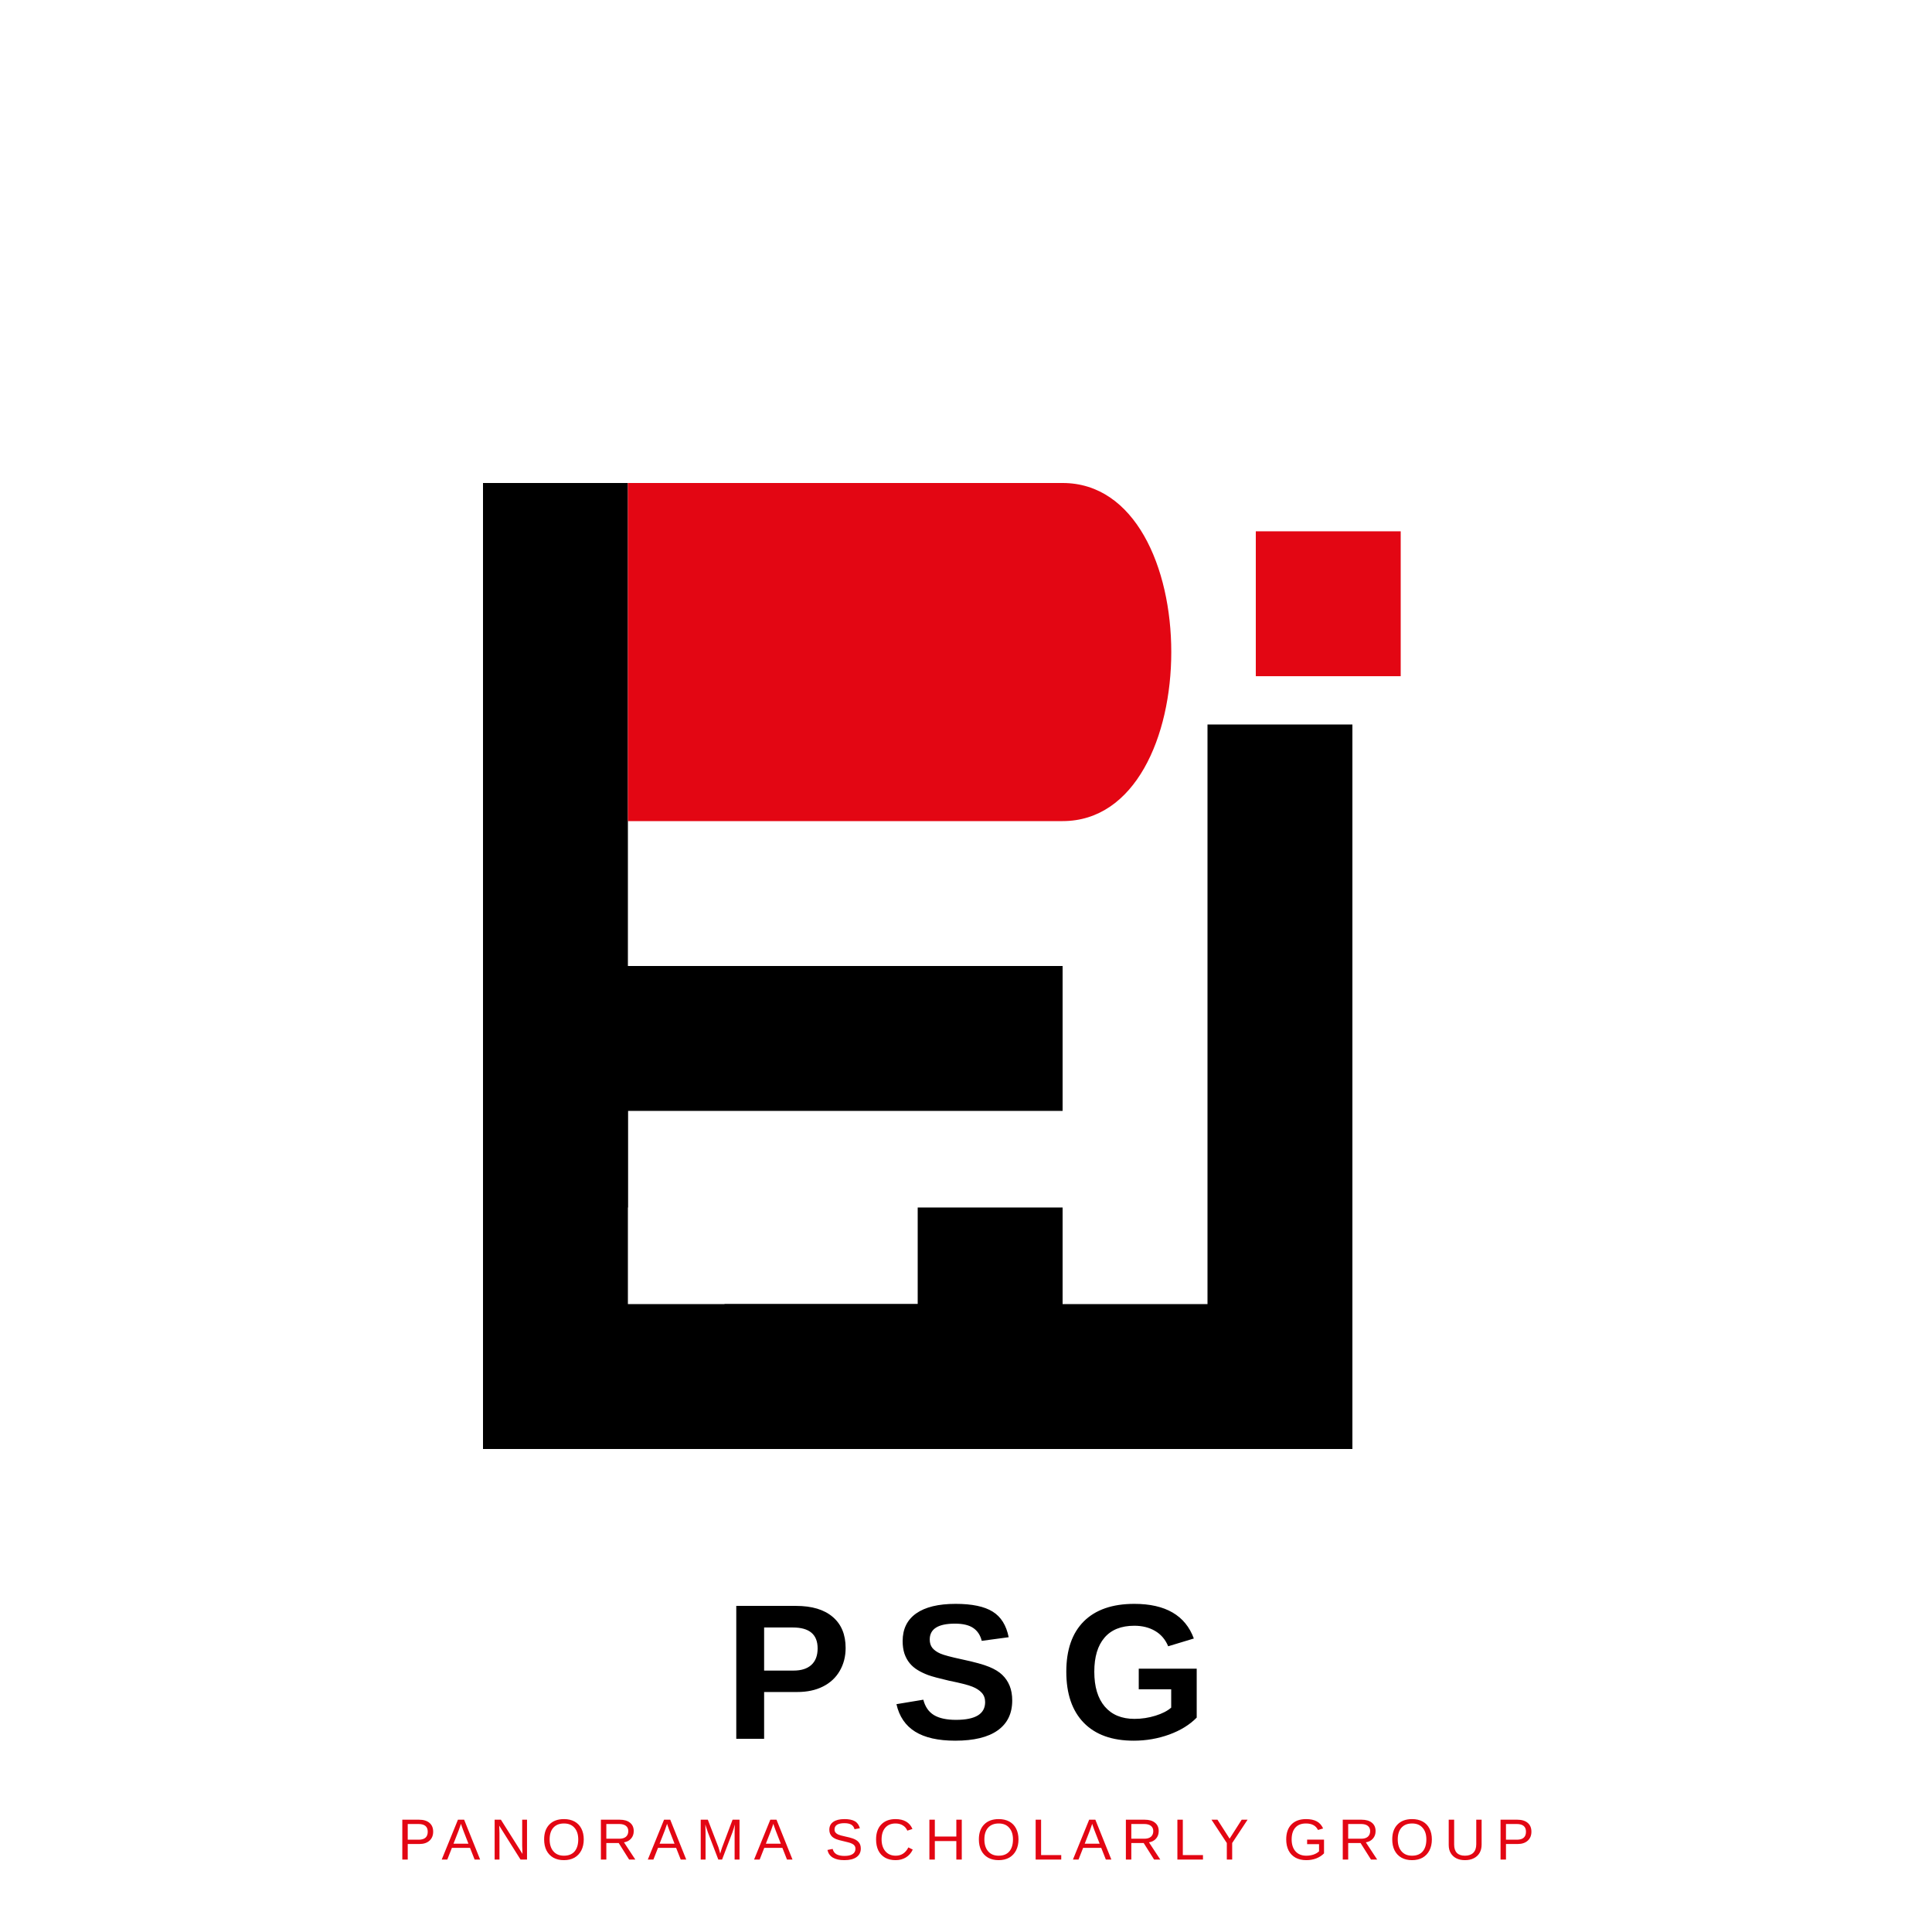
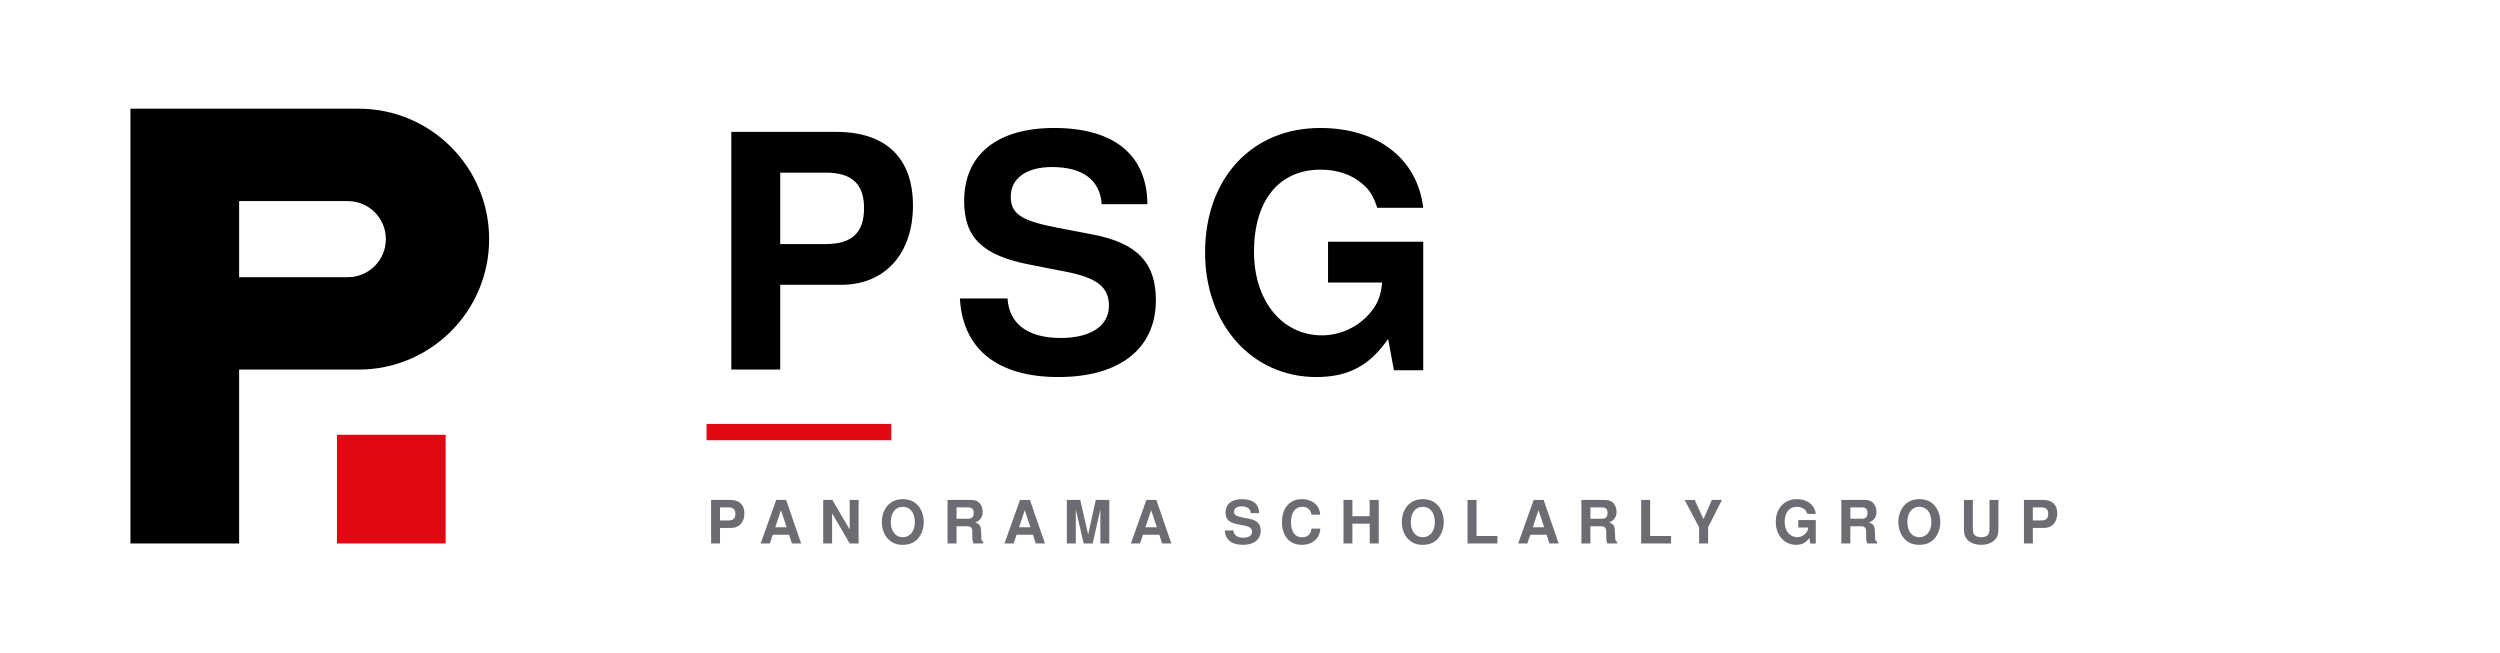
- <svg xmlns="http://www.w3.org/2000/svg" viewBox="0 0 400 400">
-   <g transform="translate(100, 100)">
-     <rect x="0" y="0" width="30" height="200" fill="#000000" />
-     <path d="M30 0 H120 C150 0, 150 70, 120 70 H30 Z" fill="#E30613" />
-     <path d="M0 100 H120 V130 H30 V150 H120 V200 H0 V170 H90 V150 H0 Z" fill="#000000" />
-     <path d="M150 200 H50 V170 H150 V50 H180 V200 Z" fill="#000000" />
-     <rect x="160" y="10" width="30" height="30" fill="#E30613" />
+ <svg xmlns="http://www.w3.org/2000/svg" viewBox="0 0 460 120" role="img" aria-label="PSG Panorama Scholarly Group">
+   <g transform="translate(10,10)">
+     <path d="M14 10 H56 A24 24 0 0 1 56 58 H34 V90 H14 Z M34 27 H54 A7 7 0 0 1 54 41 H34 Z" fill="#000000" fill-rule="evenodd" />
+     <rect x="52" y="70" width="20" height="20" fill="#E30613" />
  </g>
-   <text x="200" y="360" font-family="Arial, sans-serif" font-weight="900" font-size="40" text-anchor="middle" fill="#000000" letter-spacing="8">PSG</text>
-   <text x="200" y="385" font-family="Arial, sans-serif" font-weight="400" font-size="12" text-anchor="middle" fill="#E30613" letter-spacing="2">PANORAMA SCHOLARLY GROUP</text>
+   <text x="130" y="68" font-family="'Helvetica Neue', Helvetica, Arial, sans-serif" font-weight="700" font-size="60" letter-spacing="4.8" fill="#000000">PSG</text>
+   <rect x="130" y="78" width="34" height="3" fill="#E30613" />
+   <text x="130" y="100" font-family="'Helvetica Neue', Helvetica, Arial, sans-serif" font-weight="700" font-size="11" letter-spacing="3.1" fill="#6B6D72">PANORAMA SCHOLARLY GROUP</text>
</svg>
